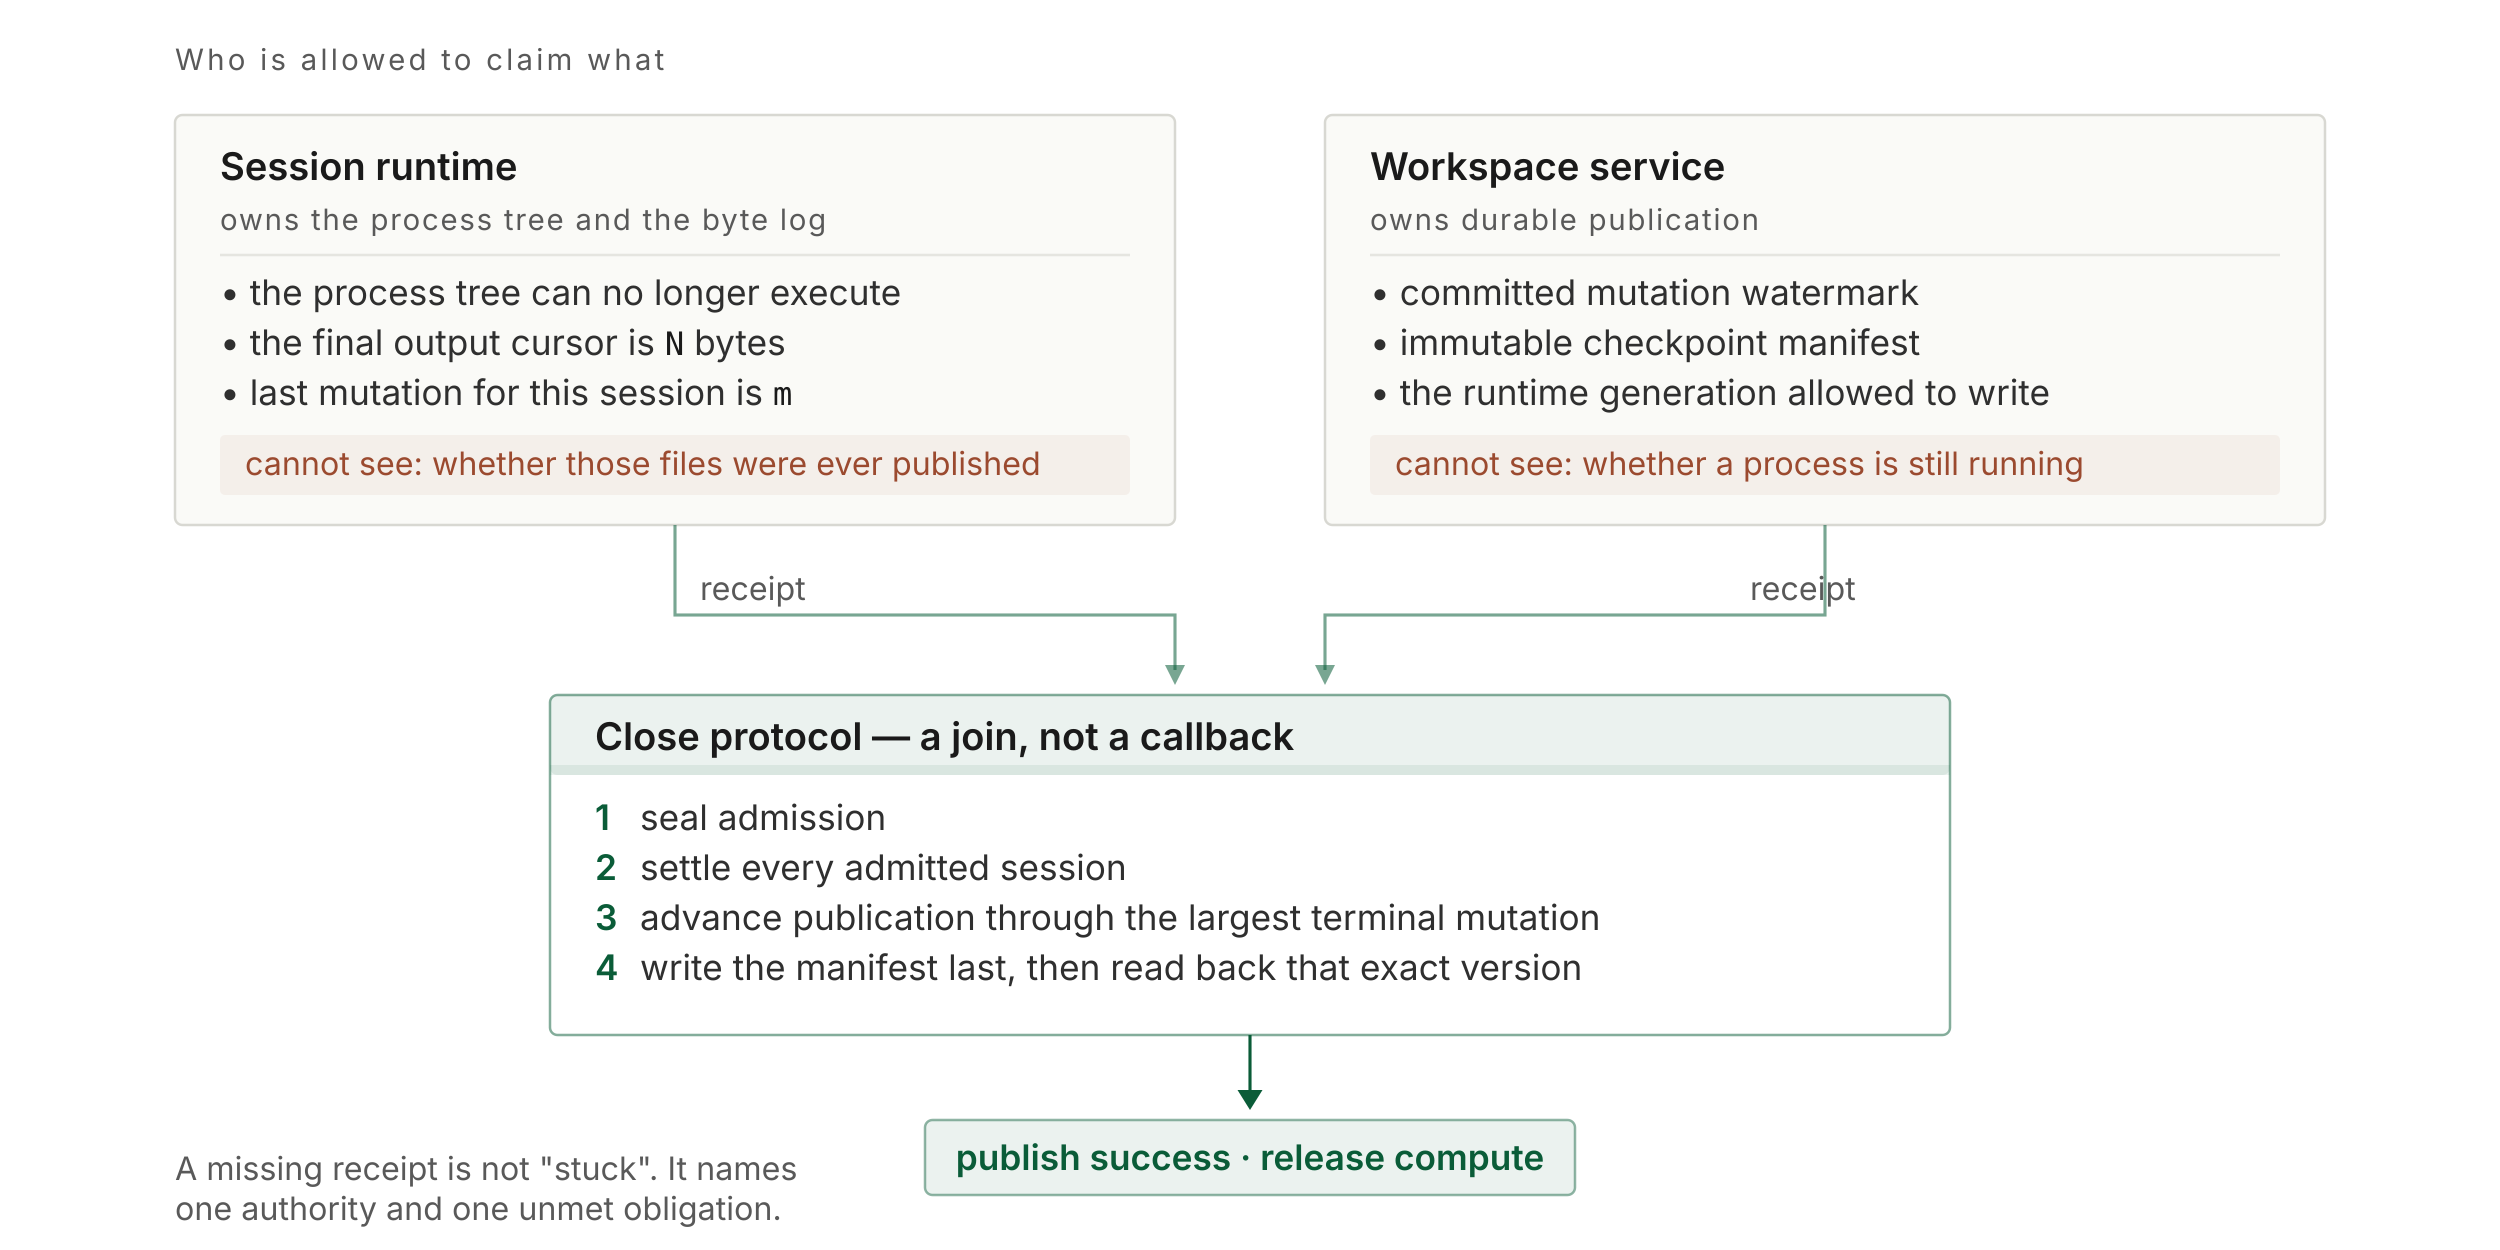
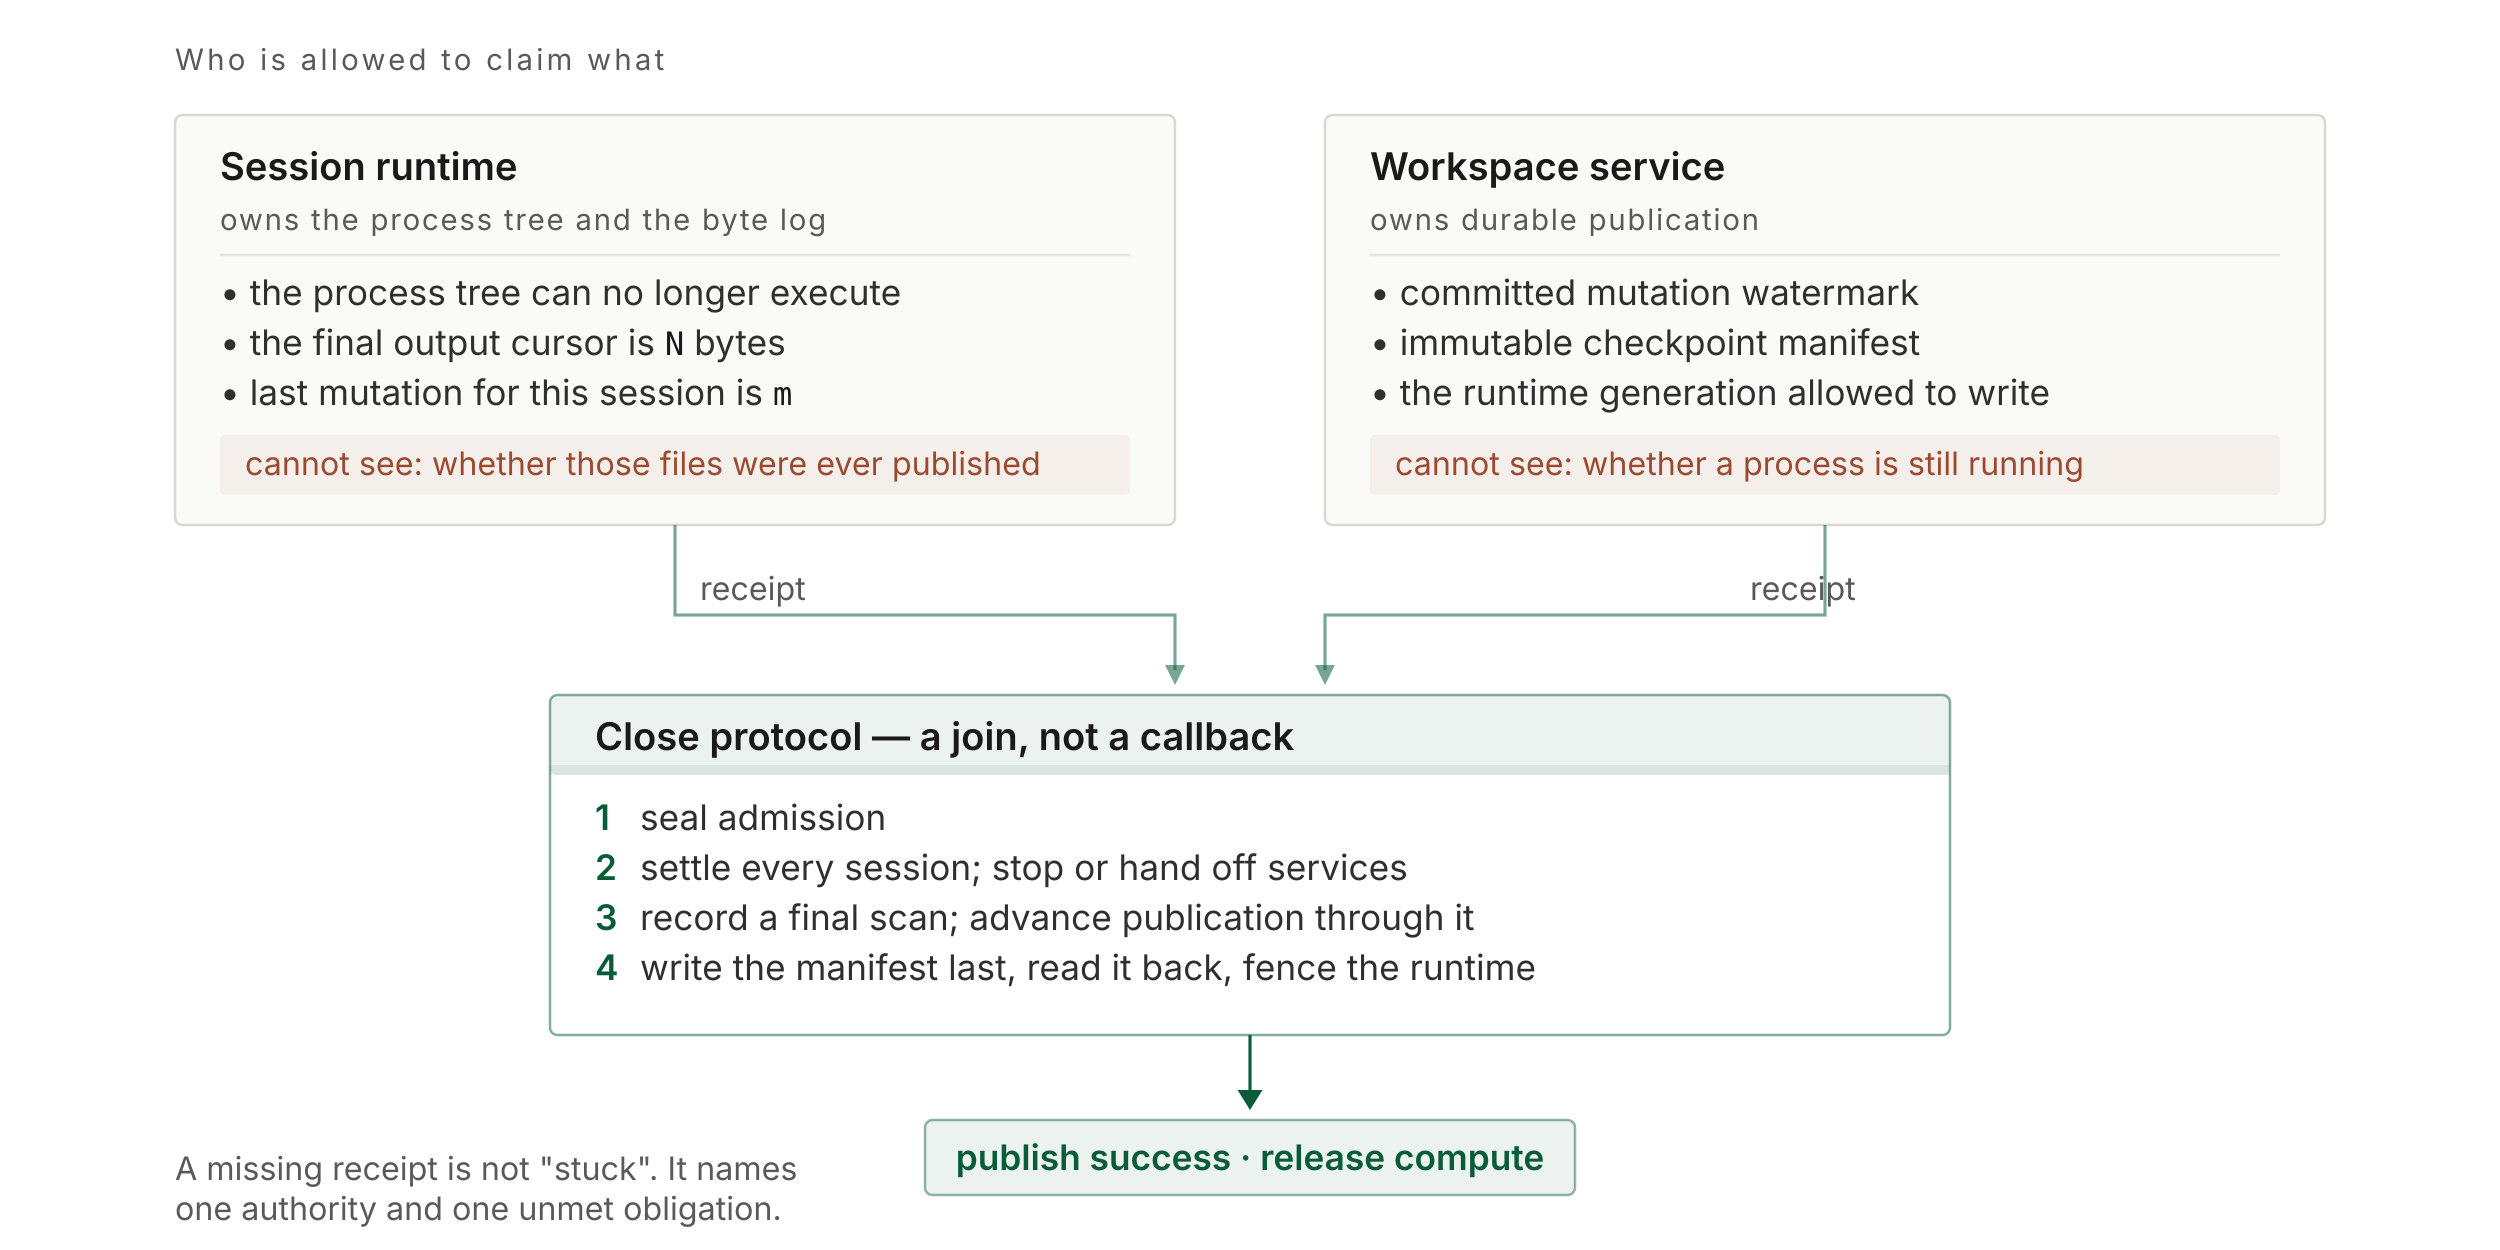
<svg xmlns="http://www.w3.org/2000/svg" viewBox="0 0 1000 500" width="1000" height="500" role="img" aria-labelledby="title desc" font-family="Inter, system-ui, -apple-system, 'Segoe UI', sans-serif">
  <style>
    .kicker { font-size: 11.75px; fill: #595959; letter-spacing: .11em; text-transform: uppercase; }
    .box-h  { font-size: 15.25px; fill: #1A1A1A; font-weight: 600; }
    .owns   { font-size: 11.75px; fill: #595959; letter-spacing: .06em; text-transform: uppercase; }
    .item   { font-size: 14.1px; fill: #2F2F2F; }
    .cant   { font-size: 12.9px; fill: #9B4A2F; }
    .join   { font-size: 14.1px; fill: #0A5C38; font-weight: 600; }
    .mono   { font-family: ui-monospace, SFMono-Regular, Menlo, monospace; font-size: 12.9px; fill: #1A1A1A; }
    .note   { font-size: 12.9px; fill: #595959; }
  </style>
  <rect width="1000" height="500" fill="#FFFFFF" />
  <g transform="translate(40,0)">
    <text class="kicker" x="30" y="28">Who is allowed to claim what</text>
    <rect x="30" y="46" width="400" height="164" rx="3" fill="#FAFAF7" stroke="#D8D8D2" />
    <text class="box-h" x="48" y="72">Session runtime</text>
    <text class="owns" x="48" y="92">owns the process tree and the byte log</text>
    <line x1="48" y1="102" x2="412" y2="102" stroke="#E5E5E0" />
    <text class="item" x="48" y="122">• the process tree can no longer execute</text>
    <text class="item" x="48" y="142">• the final output cursor is <tspan class="mono">N</tspan> bytes</text>
    <text class="item" x="48" y="162">• last mutation for this session is <tspan class="mono">m</tspan>
    </text>
    <rect x="48" y="174" width="364" height="24" rx="2" fill="rgba(155,74,47,0.06)" />
    <text class="cant" x="58" y="190">cannot see: whether those files were ever published</text>
    <rect x="490" y="46" width="400" height="164" rx="3" fill="#FAFAF7" stroke="#D8D8D2" />
    <text class="box-h" x="508" y="72">Workspace service</text>
    <text class="owns" x="508" y="92">owns durable publication</text>
    <line x1="508" y1="102" x2="872" y2="102" stroke="#E5E5E0" />
    <text class="item" x="508" y="122">• committed mutation watermark</text>
    <text class="item" x="508" y="142">• immutable checkpoint manifest</text>
    <text class="item" x="508" y="162">• the runtime generation allowed to write</text>
    <rect x="508" y="174" width="364" height="24" rx="2" fill="rgba(155,74,47,0.06)" />
    <text class="cant" x="518" y="190">cannot see: whether a process is still running</text>
    <path d="M230 210 L230 246 L430 246 L430 268" stroke="#0A5C38" stroke-width="1.25" fill="none" opacity=".55" />
    <path d="M690 210 L690 246 L490 246 L490 268" stroke="#0A5C38" stroke-width="1.25" fill="none" opacity=".55" />
    <polygon points="430,274 426,266 434,266" fill="#0A5C38" opacity=".55" />
    <polygon points="490,274 486,266 494,266" fill="#0A5C38" opacity=".55" />
    <text class="note" x="240" y="240">receipt</text>
    <text class="note" x="660" y="240">receipt</text>
    <rect x="180" y="278" width="560" height="136" rx="3" fill="#FFFFFF" stroke="#0A5C38" stroke-opacity=".5" />
    <rect x="180" y="278" width="560" height="32" rx="3" fill="rgba(10,92,56,0.08)" />
    <rect x="180" y="306" width="560" height="4" fill="rgba(10,92,56,0.08)" />
    <text class="box-h" x="198" y="300">Close protocol — a join, not a callback</text>
    <text class="join" x="198" y="332">1</text>
    <text class="item" x="216" y="332">seal admission</text>
    <text class="join" x="198" y="352">2</text>
-     <text class="item" x="216" y="352">settle every admitted session</text>
+     <text class="item" x="216" y="352">settle every session; stop or hand off services</text>
    <text class="join" x="198" y="372">3</text>
-     <text class="item" x="216" y="372">advance publication through the largest terminal mutation</text>
+     <text class="item" x="216" y="372">record a final scan; advance publication through it</text>
    <text class="join" x="198" y="392">4</text>
-     <text class="item" x="216" y="392">write the manifest last, then read back that exact version</text>
+     <text class="item" x="216" y="392">write the manifest last, read it back, fence the runtime</text>
    <path d="M460 414 L460 438" stroke="#0A5C38" stroke-width="1.25" />
    <polygon points="460,444 455,436 465,436" fill="#0A5C38" />
    <rect x="330" y="448" width="260" height="30" rx="3" fill="rgba(10,92,56,0.08)" stroke="#0A5C38" stroke-opacity=".45" />
    <text class="join" x="460" y="468" text-anchor="middle">publish success · release compute</text>
    <text class="note" x="30" y="472">A missing receipt is not "stuck". It names</text>
    <text class="note" x="30" y="488">one authority and one unmet obligation.</text>
  </g>
</svg>
